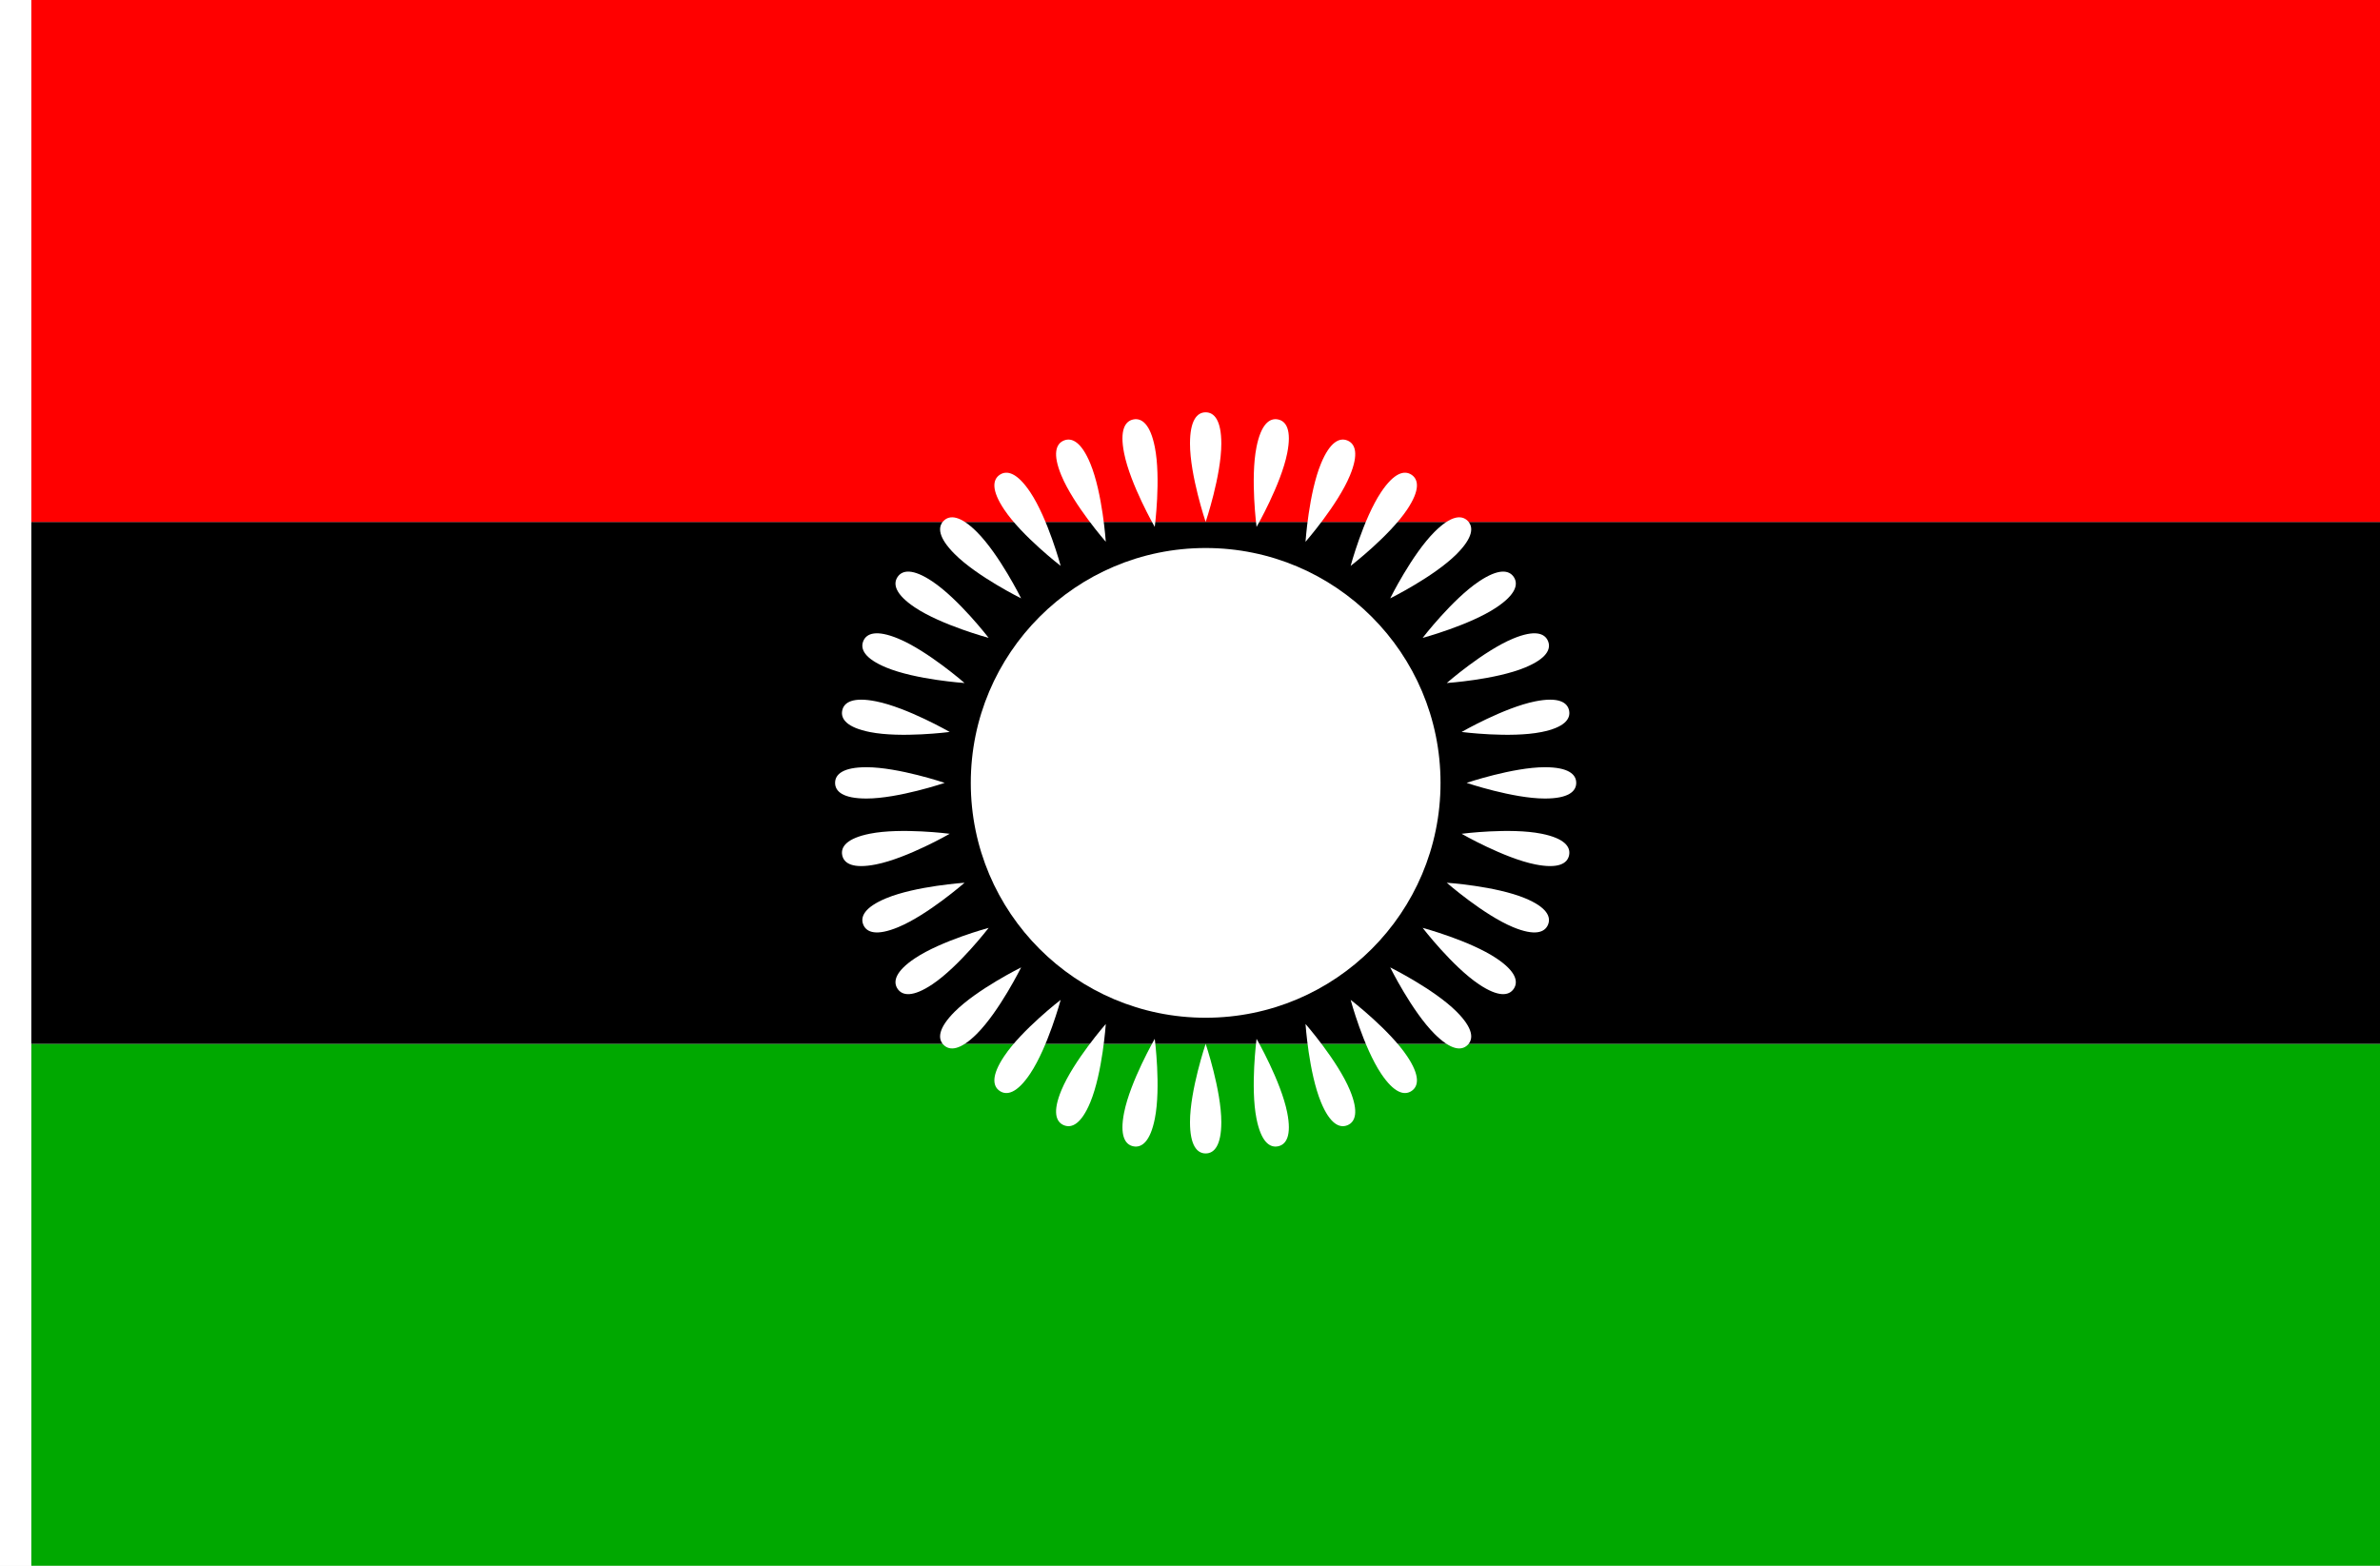
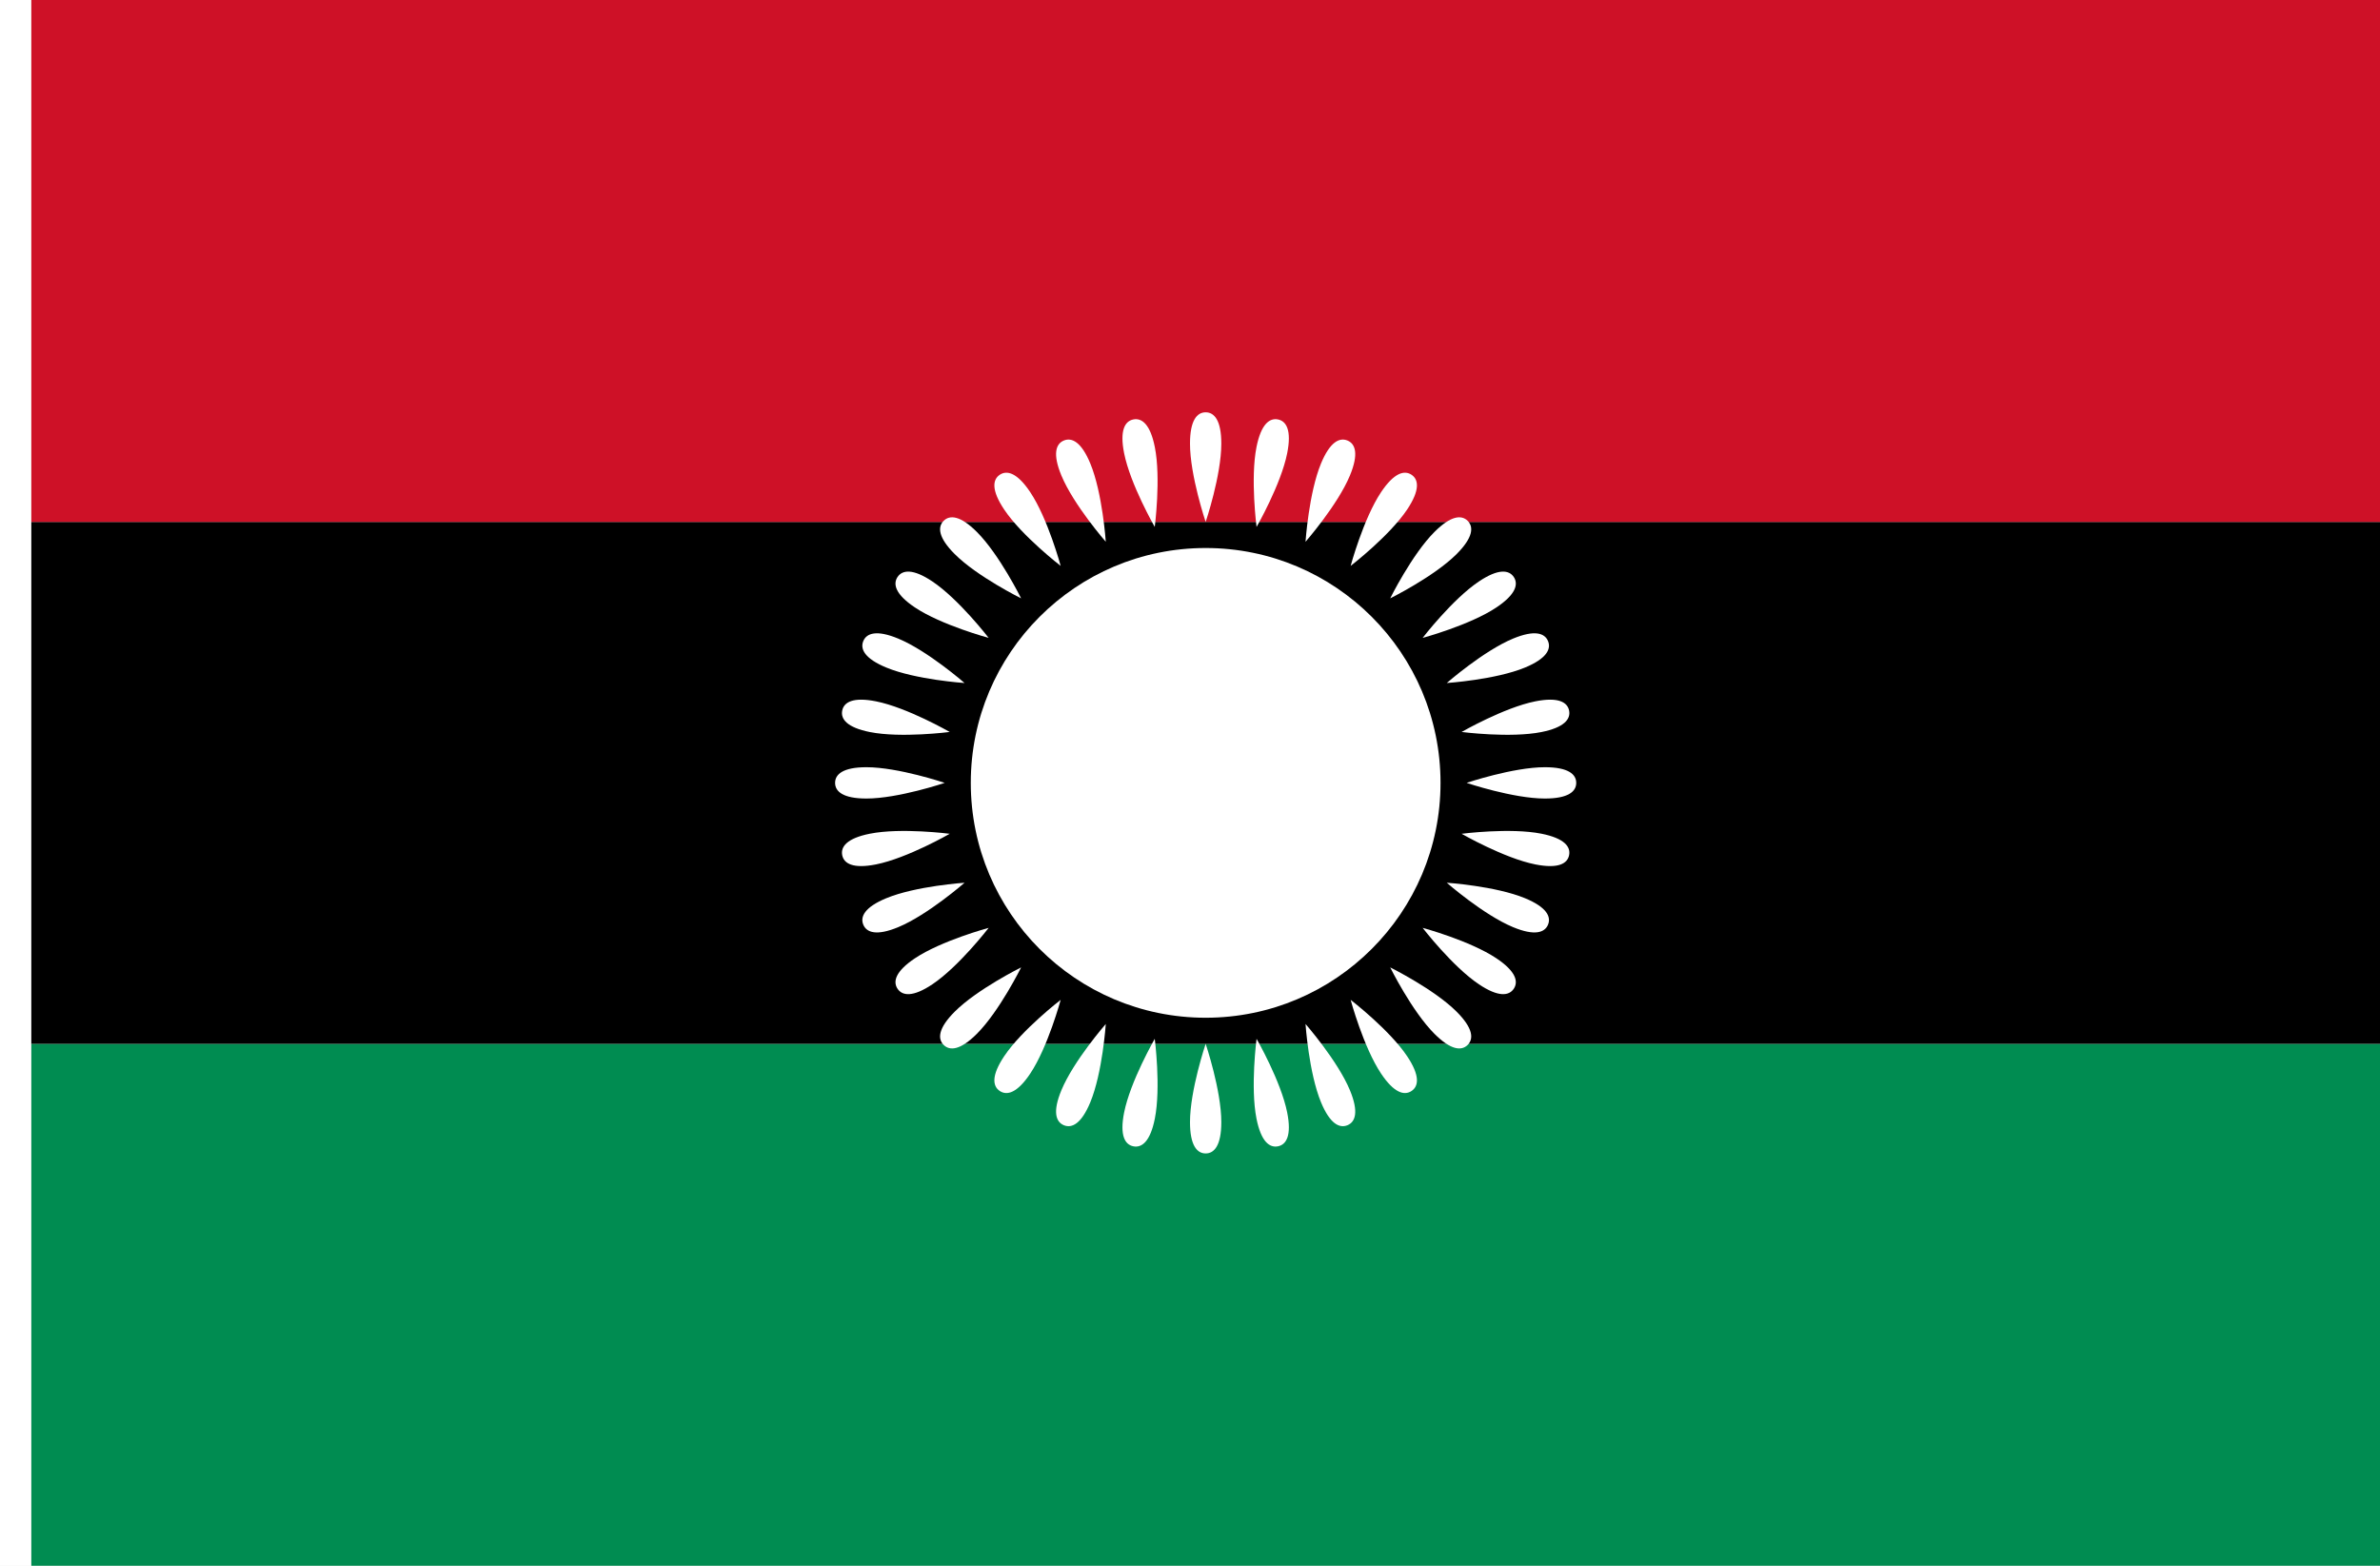
<svg xmlns="http://www.w3.org/2000/svg" width="2736" height="1800" viewBox="0 0 723.9 476.25" version="1.1" id="svg8">
  <defs id="defs2" />
  <g id="layer1" transform="translate(112.3345,-299.2679)">
    <path style="fill:#ffffff;fill-opacity:1;stroke:none;stroke-width:0.512px;stroke-linecap:butt;stroke-linejoin:miter;stroke-opacity:1" d="m -102.81,299.268 h -9.525 v 476.25 h 9.525 z" id="path1079" />
-     <path id="path884" d="m 611.565,616.768 h -714.375 v 158.75 h 714.375 z" style="fill:#00a800;fill-opacity:1;stroke:none;stroke-width:1.477px;stroke-linecap:butt;stroke-linejoin:miter;stroke-opacity:1" />
+     <path id="path884" d="m 611.565,616.768 h -714.375 v 158.75 h 714.375 z" style="fill:#008c51;fill-opacity:1;stroke:none;stroke-width:1.477px;stroke-linecap:butt;stroke-linejoin:miter;stroke-opacity:1" />
    <path id="path1" d="m 611.565,458.018 h -714.375 v 158.75 h 714.375 z" style="fill:#000000;fill-opacity:1;stroke:none;stroke-width:1.477px;stroke-linecap:butt;stroke-linejoin:miter;stroke-opacity:1" />
-     <path id="path2" d="m 611.565,299.268 h -714.375 v 158.75 h 714.375 z" style="fill:#ff0000;fill-opacity:1;stroke:none;stroke-width:1.477px;stroke-linecap:butt;stroke-linejoin:miter;stroke-opacity:1" />
+     <path id="path2" d="m 611.565,299.268 h -714.375 v 158.75 h 714.375 z" style="fill:#ce1127;fill-opacity:1;stroke:none;stroke-width:1.477px;stroke-linecap:butt;stroke-linejoin:miter;stroke-opacity:1" />
    <circle style="opacity:1;fill:#ffffff;fill-opacity:1;stroke:none;stroke-width:27.728;stroke-miterlimit:5.2;paint-order:stroke fill markers" id="path3" cx="254.378" cy="537.393" r="71.438" />
    <path id="path7" style="opacity:1;fill:#ffffff;stroke-width:1.849;stroke-miterlimit:5.2;paint-order:stroke fill markers" d="m 259.14,434.205 c 0,-7.088 -2.132,-9.525 -4.763,-9.525 -2.63,0 -4.763,2.437 -4.763,9.525 0,9.714 4.763,23.812 4.763,23.812 0,0 4.763,-14.098 4.763,-23.812 z" />
    <path id="path8" style="opacity:1;fill:#ffffff;stroke-width:1.849;stroke-miterlimit:5.2;paint-order:stroke fill markers" d="m 259.14,640.58 c 0,7.088 -2.132,9.525 -4.763,9.525 -2.63,0 -4.763,-2.437 -4.763,-9.525 0,-9.714 4.763,-23.812 4.763,-23.812 0,0 4.763,14.098 4.763,23.812 z" />
    <path id="path9" style="opacity:1;fill:#ffffff;stroke-width:1.849;stroke-miterlimit:5.2;paint-order:stroke fill markers" d="m 357.565,542.155 c 7.088,0 9.525,-2.132 9.525,-4.763 0,-2.63 -2.437,-4.763 -9.525,-4.763 -9.714,0 -23.812,4.763 -23.812,4.763 0,0 14.098,4.763 23.812,4.763 z" />
    <path id="path10" style="opacity:1;fill:#ffffff;stroke-width:1.849;stroke-miterlimit:5.2;paint-order:stroke fill markers" d="m 151.191,542.155 c -7.088,0 -9.525,-2.132 -9.525,-4.763 0,-2.63 2.437,-4.763 9.525,-4.763 9.714,0 23.812,4.763 23.812,4.763 0,0 -14.098,4.763 -23.812,4.763 z" />
    <path id="path11" style="opacity:1;fill:#ffffff;stroke-width:1.849;stroke-miterlimit:5.2;paint-order:stroke fill markers" d="m 330.71,467.796 c 5.012,-5.012 5.227,-8.243 3.368,-10.103 -1.86,-1.86 -5.091,-1.644 -10.103,3.368 -6.869,6.869 -13.47,20.206 -13.47,20.206 0,0 13.336,-6.601 20.206,-13.47 z" />
    <path id="path12" style="opacity:1;fill:#ffffff;stroke-width:1.849;stroke-miterlimit:5.2;paint-order:stroke fill markers" d="m 184.781,613.725 c -5.012,5.012 -8.243,5.227 -10.103,3.368 -1.86,-1.86 -1.644,-5.091 3.368,-10.103 6.869,-6.869 20.206,-13.47 20.206,-13.47 0,0 -6.601,13.336 -13.47,20.206 z" />
    <path id="path13" style="opacity:1;fill:#ffffff;stroke-width:1.849;stroke-miterlimit:5.2;paint-order:stroke fill markers" d="m 323.975,613.725 c 5.012,5.012 8.243,5.227 10.103,3.368 1.86,-1.86 1.644,-5.091 -3.368,-10.103 -6.869,-6.869 -20.206,-13.47 -20.206,-13.47 0,0 6.601,13.336 13.47,20.206 z" />
    <path id="path14" style="opacity:1;fill:#ffffff;stroke-width:1.849;stroke-miterlimit:5.2;paint-order:stroke fill markers" d="m 178.046,467.796 c -5.012,-5.012 -5.227,-8.243 -3.368,-10.103 1.86,-1.86 5.091,-1.644 10.103,3.368 6.869,6.869 13.47,20.206 13.47,20.206 0,0 -13.336,-6.601 -20.206,-13.47 z" />
    <path id="path30" style="opacity:1;fill:#ffffff;stroke-width:1.849;stroke-miterlimit:5.2;paint-order:stroke fill markers" d="m 219.29,440.238 c -2.712,-6.548 -5.615,-7.984 -8.045,-6.977 -2.43,1.007 -3.467,4.074 -0.755,10.622 3.718,8.975 13.513,20.177 13.513,20.177 0,0 -0.995,-14.847 -4.713,-23.822 z" />
    <path id="path31" style="opacity:1;fill:#ffffff;stroke-width:1.849;stroke-miterlimit:5.2;paint-order:stroke fill markers" d="m 298.266,630.903 c 2.712,6.548 1.675,9.616 -0.755,10.622 -2.43,1.007 -5.333,-0.429 -8.045,-6.977 -3.718,-8.975 -4.713,-23.822 -4.713,-23.822 0,0 9.795,11.202 13.513,20.177 z" />
    <path id="path32" style="opacity:1;fill:#ffffff;stroke-width:1.849;stroke-miterlimit:5.2;paint-order:stroke fill markers" d="m 351.533,502.305 c 6.548,-2.712 7.984,-5.615 6.977,-8.045 -1.007,-2.43 -4.074,-3.467 -10.622,-0.755 -8.975,3.718 -20.177,13.513 -20.177,13.513 0,0 14.847,-0.995 23.822,-4.713 z" />
    <path id="path33" style="opacity:1;fill:#ffffff;stroke-width:1.849;stroke-miterlimit:5.2;paint-order:stroke fill markers" d="m 160.868,581.281 c -6.548,2.712 -9.616,1.675 -10.622,-0.755 -1.007,-2.43 0.429,-5.333 6.977,-8.045 8.975,-3.718 23.822,-4.713 23.822,-4.713 0,0 -11.202,9.795 -20.177,13.513 z" />
    <path id="path34" style="opacity:1;fill:#ffffff;stroke-width:1.849;stroke-miterlimit:5.2;paint-order:stroke fill markers" d="m 298.266,443.883 c 2.712,-6.548 1.675,-9.616 -0.755,-10.622 -2.43,-1.007 -5.333,0.429 -8.045,6.977 -3.718,8.975 -4.713,23.822 -4.713,23.822 0,0 9.795,-11.202 13.513,-20.177 z" />
    <path id="path35" style="opacity:1;fill:#ffffff;stroke-width:1.849;stroke-miterlimit:5.2;paint-order:stroke fill markers" d="m 219.29,634.548 c -2.712,6.548 -5.615,7.984 -8.045,6.977 -2.43,-1.007 -3.467,-4.074 -0.755,-10.622 3.718,-8.975 13.513,-20.177 13.513,-20.177 0,0 -0.995,14.847 -4.713,23.822 z" />
    <path id="path36" style="opacity:1;fill:#ffffff;stroke-width:1.849;stroke-miterlimit:5.2;paint-order:stroke fill markers" d="m 347.888,581.281 c 6.548,2.712 9.616,1.675 10.622,-0.755 1.007,-2.43 -0.429,-5.333 -6.977,-8.045 -8.975,-3.718 -23.822,-4.713 -23.822,-4.713 0,0 11.202,9.795 20.177,13.513 z" />
    <path id="path37" style="opacity:1;fill:#ffffff;stroke-width:1.849;stroke-miterlimit:5.2;paint-order:stroke fill markers" d="m 157.223,502.305 c -6.548,-2.712 -7.984,-5.615 -6.977,-8.045 1.007,-2.43 4.074,-3.467 10.622,-0.755 8.975,3.718 20.177,13.513 20.177,13.513 0,0 -14.847,-0.995 -23.822,-4.713 z" />
    <path id="path38" style="opacity:1;fill:#ffffff;stroke-width:1.849;stroke-miterlimit:5.2;paint-order:stroke fill markers" d="m 238.918,435.259 c -1.383,-6.951 -3.95,-8.926 -6.529,-8.413 -2.58,0.513 -4.195,3.32 -2.813,10.271 1.895,9.528 9.317,22.426 9.317,22.426 0,0 1.921,-14.756 0.025,-24.284 z" />
    <path id="path39" style="opacity:1;fill:#ffffff;stroke-width:1.849;stroke-miterlimit:5.2;paint-order:stroke fill markers" d="m 279.18,637.668 c 1.383,6.951 -0.233,9.758 -2.813,10.271 -2.58,0.513 -5.146,-1.461 -6.529,-8.413 -1.895,-9.528 0.025,-24.284 0.025,-24.284 0,0 7.421,12.898 9.317,22.426 z" />
    <path id="path40" style="opacity:1;fill:#ffffff;stroke-width:1.849;stroke-miterlimit:5.2;paint-order:stroke fill markers" d="m 356.512,521.933 c 6.951,-1.383 8.926,-3.95 8.413,-6.529 -0.513,-2.58 -3.32,-4.195 -10.271,-2.813 -9.528,1.895 -22.426,9.317 -22.426,9.317 0,0 14.756,1.921 24.284,0.025 z" />
    <path id="path41" style="opacity:1;fill:#ffffff;stroke-width:1.849;stroke-miterlimit:5.2;paint-order:stroke fill markers" d="m 154.102,562.195 c -6.951,1.383 -9.758,-0.233 -10.271,-2.813 -0.513,-2.58 1.461,-5.146 8.413,-6.529 9.528,-1.895 24.284,0.025 24.284,0.025 0,0 -12.898,7.421 -22.426,9.317 z" />
    <path id="path42" style="opacity:1;fill:#ffffff;stroke-width:1.849;stroke-miterlimit:5.2;paint-order:stroke fill markers" d="m 315.666,454.242 c 3.938,-5.893 3.519,-9.104 1.332,-10.566 -2.187,-1.461 -5.314,-0.619 -9.252,5.274 -5.397,8.077 -9.27,22.445 -9.27,22.445 0,0 11.792,-9.076 17.189,-17.153 z" />
    <path id="path43" style="opacity:1;fill:#ffffff;stroke-width:1.849;stroke-miterlimit:5.2;paint-order:stroke fill markers" d="m 201.01,625.836 c -3.938,5.893 -7.065,6.735 -9.252,5.274 -2.187,-1.461 -2.606,-4.672 1.332,-10.566 5.397,-8.077 17.189,-17.153 17.189,-17.153 0,0 -3.873,14.368 -9.27,22.445 z" />
    <path id="path44" style="opacity:1;fill:#ffffff;stroke-width:1.849;stroke-miterlimit:5.2;paint-order:stroke fill markers" d="m 337.529,598.681 c 5.893,3.938 9.104,3.519 10.566,1.332 1.461,-2.187 0.619,-5.314 -5.274,-9.252 -8.077,-5.397 -22.445,-9.27 -22.445,-9.27 0,0 9.076,11.792 17.153,17.189 z" />
    <path id="path45" style="opacity:1;fill:#ffffff;stroke-width:1.849;stroke-miterlimit:5.2;paint-order:stroke fill markers" d="m 165.935,484.025 c -5.893,-3.938 -6.735,-7.065 -5.274,-9.252 1.461,-2.187 4.672,-2.606 10.566,1.332 8.077,5.397 17.153,17.189 17.153,17.189 0,0 -14.368,-3.873 -22.445,-9.27 z" />
    <path id="path46" style="opacity:1;fill:#ffffff;stroke-width:1.849;stroke-miterlimit:5.2;paint-order:stroke fill markers" d="m 201.01,448.95 c -3.938,-5.893 -7.065,-6.735 -9.252,-5.274 -2.187,1.461 -2.606,4.672 1.332,10.566 5.397,8.077 17.189,17.153 17.189,17.153 0,0 -3.873,-14.368 -9.27,-22.445 z" />
    <path id="path47" style="opacity:1;fill:#ffffff;stroke-width:1.849;stroke-miterlimit:5.2;paint-order:stroke fill markers" d="m 315.666,620.544 c 3.938,5.893 3.519,9.104 1.332,10.566 -2.187,1.461 -5.314,0.619 -9.252,-5.274 -5.397,-8.077 -9.27,-22.445 -9.27,-22.445 0,0 11.792,9.076 17.189,17.153 z" />
    <path id="path48" style="opacity:1;fill:#ffffff;stroke-width:1.849;stroke-miterlimit:5.2;paint-order:stroke fill markers" d="m 342.821,484.025 c 5.893,-3.938 6.735,-7.065 5.274,-9.252 -1.461,-2.187 -4.672,-2.606 -10.566,1.332 -8.077,5.397 -17.153,17.189 -17.153,17.189 0,0 14.368,-3.873 22.445,-9.27 z" />
    <path id="path49" style="opacity:1;fill:#ffffff;stroke-width:1.849;stroke-miterlimit:5.2;paint-order:stroke fill markers" d="m 171.227,598.681 c -5.893,3.938 -9.104,3.519 -10.566,1.332 -1.461,-2.187 -0.619,-5.314 5.274,-9.252 8.077,-5.397 22.445,-9.27 22.445,-9.27 0,0 -9.076,11.792 -17.153,17.189 z" />
    <path id="path50" style="opacity:1;fill:#ffffff;stroke-width:1.849;stroke-miterlimit:5.2;paint-order:stroke fill markers" d="m 279.18,437.117 c 1.383,-6.951 -0.233,-9.758 -2.813,-10.271 -2.58,-0.513 -5.146,1.461 -6.529,8.413 -1.895,9.528 0.025,24.284 0.025,24.284 0,0 7.421,-12.898 9.317,-22.426 z" />
    <path id="path51" style="opacity:1;fill:#ffffff;stroke-width:1.849;stroke-miterlimit:5.2;paint-order:stroke fill markers" d="m 238.918,639.527 c -1.383,6.951 -3.95,8.926 -6.529,8.413 -2.58,-0.513 -4.195,-3.32 -2.813,-10.271 1.895,-9.528 9.317,-22.426 9.317,-22.426 0,0 1.921,14.756 0.025,24.284 z" />
    <path id="path52" style="opacity:1;fill:#ffffff;stroke-width:1.849;stroke-miterlimit:5.2;paint-order:stroke fill markers" d="m 354.654,562.195 c 6.951,1.383 9.758,-0.233 10.271,-2.813 0.513,-2.58 -1.461,-5.146 -8.413,-6.529 -9.528,-1.895 -24.284,0.025 -24.284,0.025 0,0 12.898,7.421 22.426,9.317 z" />
    <path id="path53" style="opacity:1;fill:#ffffff;stroke-width:1.849;stroke-miterlimit:5.2;paint-order:stroke fill markers" d="m 152.244,521.933 c -6.951,-1.383 -8.926,-3.95 -8.413,-6.529 0.513,-2.58 3.32,-4.195 10.271,-2.813 9.528,1.895 22.426,9.317 22.426,9.317 0,0 -14.756,1.921 -24.284,0.025 z" />
  </g>
</svg>
